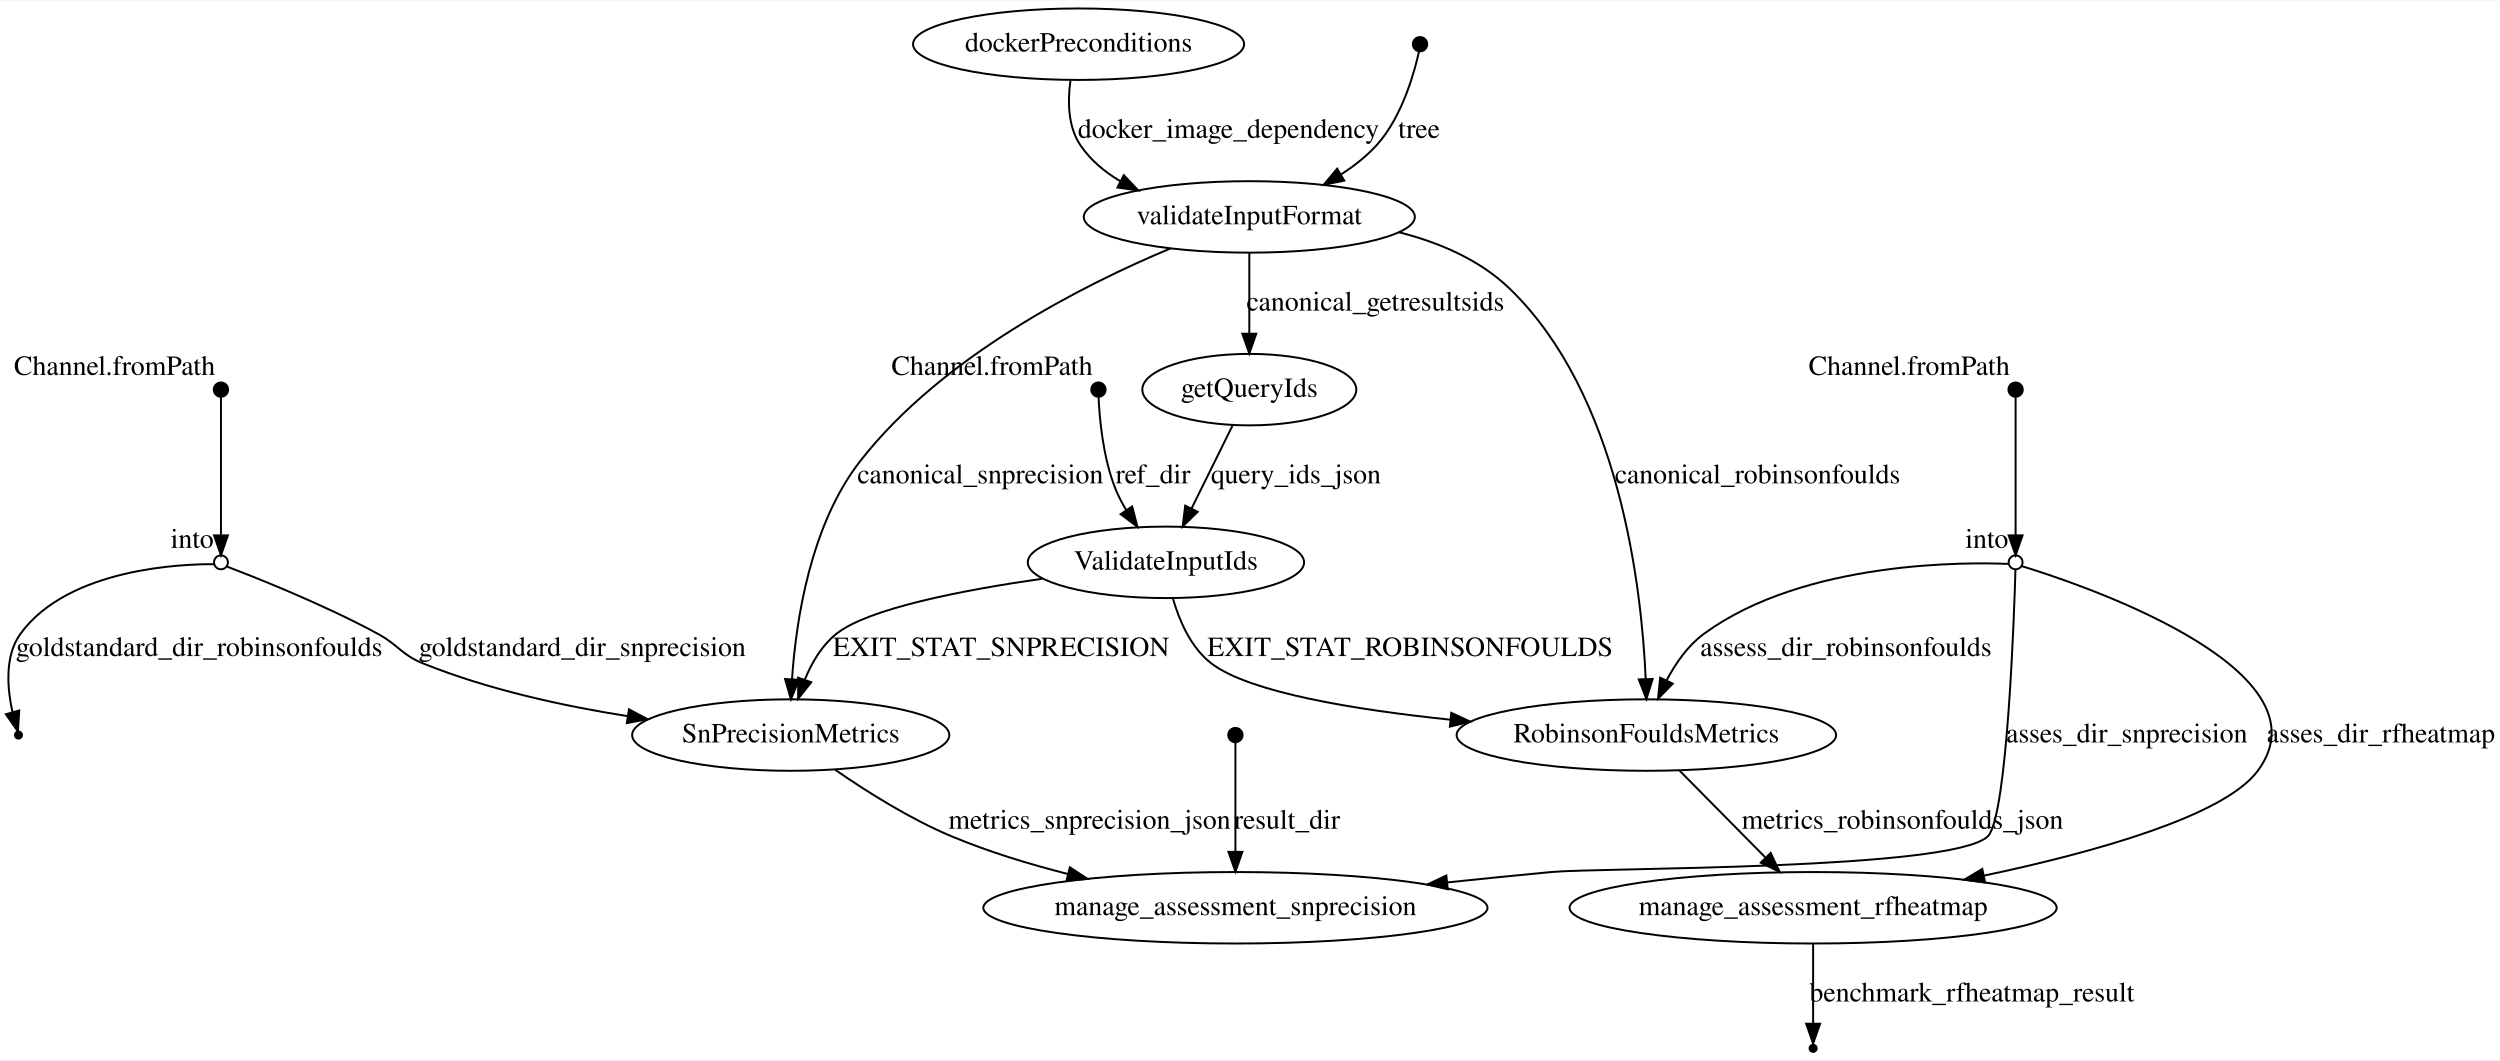
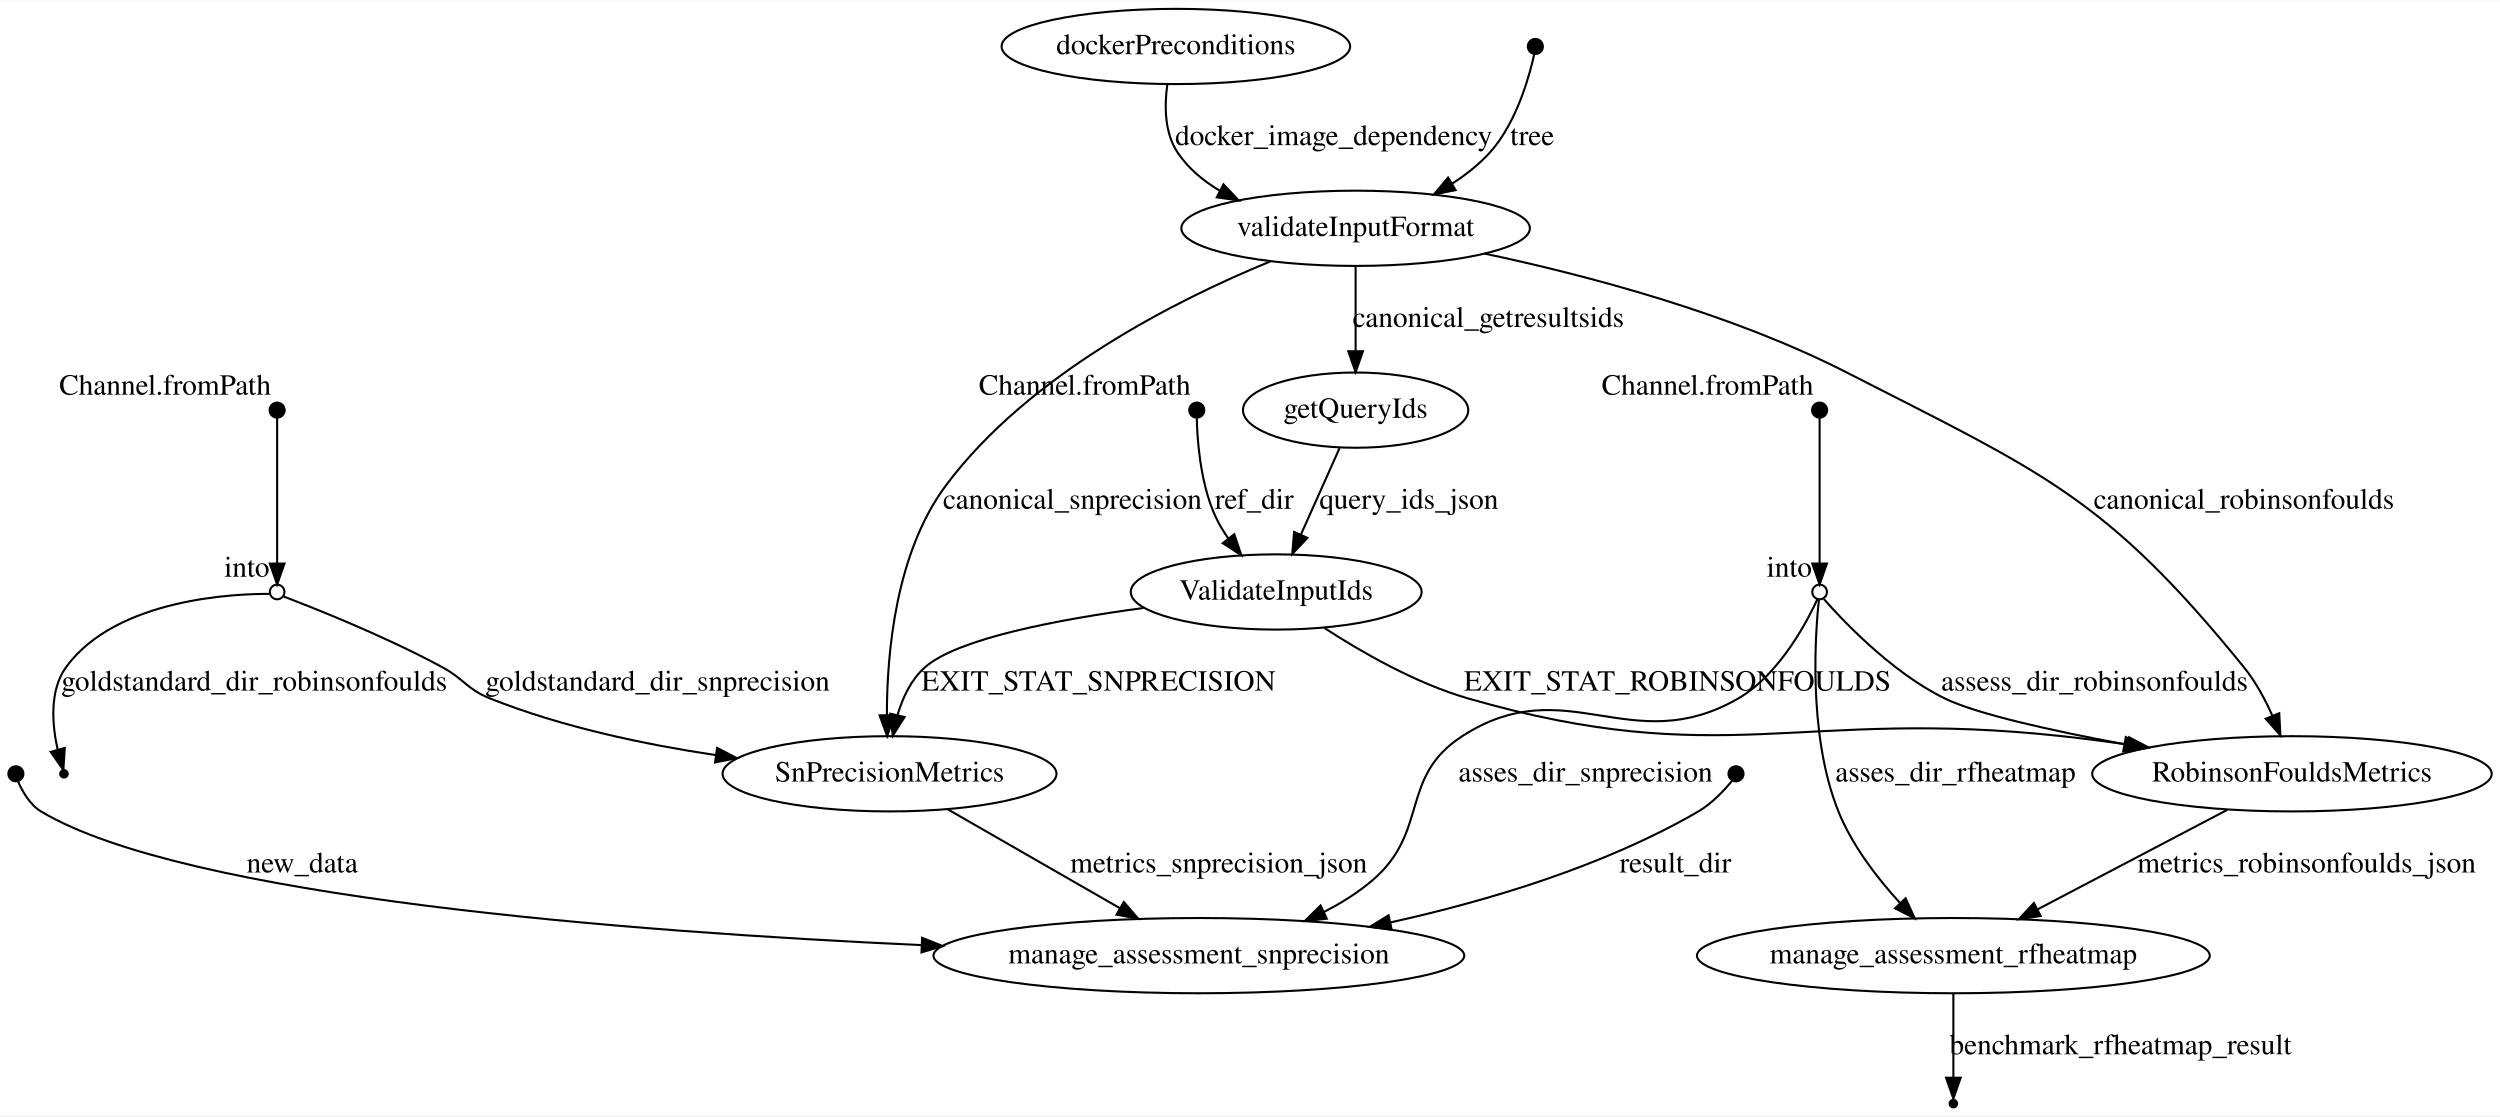
- <svg xmlns="http://www.w3.org/2000/svg" width="1259pt" height="534pt" viewBox="0.00 0.00 1259.30 533.60">
+ <svg xmlns="http://www.w3.org/2000/svg" width="1196pt" height="534pt" viewBox="0.00 0.00 1196.14 533.60">
  <g id="graph0" class="graph" transform="scale(1 1) rotate(0) translate(4 529.6)">
-     <polygon fill="white" stroke="none" points="-4,4 -4,-529.6 1255.3,-529.6 1255.3,4 -4,4" />
+     <polygon fill="white" stroke="none" points="-4,4 -4,-529.6 1192.14,-529.6 1192.14,4 -4,4" />
    <g id="node1" class="node">
-       <ellipse fill="black" stroke="black" cx="107.304" cy="-333.6" rx="3.6" ry="3.6" />
-       <text text-anchor="middle" x="53.704" y="-341" font-family="Times,serif" font-size="14.00">Channel.fromPath</text>
+       <ellipse fill="black" stroke="black" cx="128.6" cy="-333.6" rx="3.6" ry="3.6" />
+       <text text-anchor="middle" x="75" y="-341" font-family="Times,serif" font-size="14.00">Channel.fromPath</text>
    </g>
    <g id="node2" class="node">
-       <ellipse fill="none" stroke="black" cx="107.304" cy="-246.6" rx="3.5" ry="3.5" />
-       <text text-anchor="middle" x="92.804" y="-253.9" font-family="Times,serif" font-size="14.00">into</text>
+       <ellipse fill="none" stroke="black" cx="128.6" cy="-246.6" rx="3.5" ry="3.5" />
+       <text text-anchor="middle" x="114.1" y="-253.9" font-family="Times,serif" font-size="14.00">into</text>
    </g>
    <g id="edge1" class="edge">
-       <path fill="none" stroke="black" d="M107.304,-329.772C107.304,-319.091 107.304,-280.786 107.304,-260.468" />
-       <polygon fill="black" stroke="black" points="110.804,-260.184 107.304,-250.184 103.804,-260.185 110.804,-260.184" />
+       <path fill="none" stroke="black" d="M128.6,-329.772C128.6,-319.091 128.6,-280.786 128.6,-260.468" />
+       <polygon fill="black" stroke="black" points="132.1,-260.184 128.6,-250.184 125.1,-260.185 132.1,-260.184" />
    </g>
    <g id="node3" class="node">
-       <ellipse fill="black" stroke="black" cx="5.304" cy="-159.6" rx="1.8" ry="1.8" />
+       <ellipse fill="black" stroke="black" cx="26.6" cy="-159.6" rx="1.8" ry="1.8" />
    </g>
    <g id="edge2" class="edge">
-       <path fill="none" stroke="black" d="M103.714,-245.675C88.692,-245.772 30.529,-243.923 6.304,-210.6 -2.024,-199.144 -0.145,-181.986 2.315,-171.044" />
-       <polygon fill="black" stroke="black" points="5.687,-171.98 5.016,-161.406 -1.053,-170.091 5.687,-171.98" />
-       <text text-anchor="middle" x="96.304" y="-199.4" font-family="Times,serif" font-size="14.00">goldstandard_dir_robinsonfoulds</text>
+       <path fill="none" stroke="black" d="M125.01,-245.675C109.988,-245.772 51.825,-243.923 27.6,-210.6 19.272,-199.144 21.151,-181.986 23.611,-171.044" />
+       <polygon fill="black" stroke="black" points="26.984,-171.98 26.312,-161.406 20.243,-170.091 26.984,-171.98" />
+       <text text-anchor="middle" x="117.6" y="-199.4" font-family="Times,serif" font-size="14.00">goldstandard_dir_robinsonfoulds</text>
    </g>
    <g id="node4" class="node">
-       <ellipse fill="none" stroke="black" cx="394.304" cy="-159.6" rx="79.886" ry="18" />
-       <text text-anchor="middle" x="394.304" y="-155.9" font-family="Times,serif" font-size="14.00">SnPrecisionMetrics</text>
+       <ellipse fill="none" stroke="black" cx="421.6" cy="-159.6" rx="79.886" ry="18" />
+       <text text-anchor="middle" x="421.6" y="-155.9" font-family="Times,serif" font-size="14.00">SnPrecisionMetrics</text>
    </g>
    <g id="edge3" class="edge">
-       <path fill="none" stroke="black" d="M110.402,-244.436C121.164,-240.349 157.829,-226.063 186.304,-210.6 197.028,-204.776 197.981,-200.154 209.304,-195.6 241.734,-182.555 279.352,-174.301 312.164,-169.112" />
-       <polygon fill="black" stroke="black" points="312.817,-172.553 322.182,-167.598 311.771,-165.632 312.817,-172.553" />
-       <text text-anchor="middle" x="289.304" y="-199.4" font-family="Times,serif" font-size="14.00">goldstandard_dir_snprecision</text>
+       <path fill="none" stroke="black" d="M131.698,-244.436C142.46,-240.349 179.125,-226.063 207.6,-210.6 218.325,-204.776 219.265,-200.122 230.6,-195.6 264.657,-182.014 304.251,-173.655 338.53,-168.533" />
+       <polygon fill="black" stroke="black" points="339.11,-171.986 348.516,-167.109 338.122,-165.056 339.11,-171.986" />
+       <text text-anchor="middle" x="310.6" y="-199.4" font-family="Times,serif" font-size="14.00">goldstandard_dir_snprecision</text>
    </g>
    <g id="node10" class="node">
-       <ellipse fill="none" stroke="black" cx="618.304" cy="-72.6" rx="126.978" ry="18" />
-       <text text-anchor="middle" x="618.304" y="-68.9" font-family="Times,serif" font-size="14.00">manage_assessment_snprecision</text>
+       <ellipse fill="none" stroke="black" cx="569.6" cy="-72.6" rx="126.978" ry="18" />
+       <text text-anchor="middle" x="569.6" y="-68.9" font-family="Times,serif" font-size="14.00">manage_assessment_snprecision</text>
    </g>
    <g id="edge18" class="edge">
-       <path fill="none" stroke="black" d="M416.659,-142.138C432.373,-131.249 454.268,-117.408 475.304,-108.6 493.758,-100.873 514.296,-94.599 533.918,-89.612" />
-       <polygon fill="black" stroke="black" points="534.894,-92.977 543.771,-87.194 533.225,-86.178 534.894,-92.977" />
-       <text text-anchor="middle" x="544.804" y="-112.4" font-family="Times,serif" font-size="14.00">metrics_snprecision_json</text>
+       <path fill="none" stroke="black" d="M449.438,-142.612C472.732,-129.233 506.189,-110.019 531.887,-95.26" />
+       <polygon fill="black" stroke="black" points="533.695,-98.257 540.623,-90.242 530.209,-92.187 533.695,-98.257" />
+       <text text-anchor="middle" x="579.1" y="-112.4" font-family="Times,serif" font-size="14.00">metrics_snprecision_json</text>
    </g>
    <g id="node5" class="node">
-       <ellipse fill="black" stroke="black" cx="549.304" cy="-333.6" rx="3.6" ry="3.6" />
-       <text text-anchor="middle" x="495.704" y="-341" font-family="Times,serif" font-size="14.00">Channel.fromPath</text>
+       <ellipse fill="black" stroke="black" cx="568.6" cy="-333.6" rx="3.6" ry="3.6" />
+       <text text-anchor="middle" x="515" y="-341" font-family="Times,serif" font-size="14.00">Channel.fromPath</text>
    </g>
    <g id="node6" class="node">
-       <ellipse fill="none" stroke="black" cx="583.304" cy="-246.6" rx="69.588" ry="18" />
-       <text text-anchor="middle" x="583.304" y="-242.9" font-family="Times,serif" font-size="14.00">ValidateInputIds</text>
+       <ellipse fill="none" stroke="black" cx="606.6" cy="-246.6" rx="69.588" ry="18" />
+       <text text-anchor="middle" x="606.6" y="-242.9" font-family="Times,serif" font-size="14.00">ValidateInputIds</text>
    </g>
    <g id="edge4" class="edge">
-       <path fill="none" stroke="black" d="M549.382,-329.769C549.688,-321.947 551.174,-299.503 558.304,-282.6 559.68,-279.336 561.405,-276.08 563.302,-272.941" />
-       <polygon fill="black" stroke="black" points="566.302,-274.752 568.957,-264.495 560.485,-270.858 566.302,-274.752" />
-       <text text-anchor="middle" x="576.804" y="-286.4" font-family="Times,serif" font-size="14.00">ref_dir</text>
+       <path fill="none" stroke="black" d="M568.615,-329.74C568.759,-321.847 569.869,-299.237 577.6,-282.6 579.273,-279 581.409,-275.462 583.76,-272.103" />
+       <polygon fill="black" stroke="black" points="586.542,-274.227 589.911,-264.182 581.013,-269.934 586.542,-274.227" />
+       <text text-anchor="middle" x="596.1" y="-286.4" font-family="Times,serif" font-size="14.00">ref_dir</text>
    </g>
    <g id="edge16" class="edge">
-       <path fill="none" stroke="black" d="M521.001,-238.353C480.865,-232.592 433.301,-223.371 417.304,-210.6 410.004,-204.773 404.926,-196.106 401.437,-187.617" />
-       <polygon fill="black" stroke="black" points="404.646,-186.192 398.033,-177.915 398.041,-188.51 404.646,-186.192" />
-       <text text-anchor="middle" x="500.304" y="-199.4" font-family="Times,serif" font-size="14.00">EXIT_STAT_SNPRECISION</text>
+       <path fill="none" stroke="black" d="M543.12,-238.947C502.305,-233.458 454.109,-224.319 438.6,-210.6 431.96,-204.727 427.911,-196.157 425.442,-187.767" />
+       <polygon fill="black" stroke="black" points="428.805,-186.771 423.148,-177.813 421.984,-188.344 428.805,-186.771" />
+       <text text-anchor="middle" x="521.6" y="-199.4" font-family="Times,serif" font-size="14.00">EXIT_STAT_SNPRECISION</text>
    </g>
    <g id="node11" class="node">
-       <ellipse fill="none" stroke="black" cx="825.304" cy="-159.6" rx="95.583" ry="18" />
-       <text text-anchor="middle" x="825.304" y="-155.9" font-family="Times,serif" font-size="14.00">RobinsonFouldsMetrics</text>
+       <ellipse fill="none" stroke="black" cx="1092.6" cy="-159.6" rx="95.583" ry="18" />
+       <text text-anchor="middle" x="1092.6" y="-155.9" font-family="Times,serif" font-size="14.00">RobinsonFouldsMetrics</text>
    </g>
    <g id="edge15" class="edge">
-       <path fill="none" stroke="black" d="M586.763,-228.604C589.936,-217.477 595.799,-203.57 606.304,-195.6 625.423,-181.094 677.853,-172.416 726.618,-167.33" />
-       <polygon fill="black" stroke="black" points="727.03,-170.806 736.632,-166.329 726.334,-163.841 727.03,-170.806" />
-       <text text-anchor="middle" x="706.304" y="-199.4" font-family="Times,serif" font-size="14.00">EXIT_STAT_ROBINSONFOULDS</text>
+       <path fill="none" stroke="black" d="M629.576,-229.425C647.481,-217.763 673.446,-202.848 698.6,-195.6 820.13,-160.58 856.866,-191.272 982.6,-177.6 992.791,-176.492 1003.48,-175.113 1014.03,-173.623" />
+       <polygon fill="black" stroke="black" points="1014.68,-177.066 1024.07,-172.166 1013.67,-170.138 1014.68,-177.066" />
+       <text text-anchor="middle" x="798.6" y="-199.4" font-family="Times,serif" font-size="14.00">EXIT_STAT_ROBINSONFOULDS</text>
    </g>
    <g id="node7" class="node">
-       <ellipse fill="black" stroke="black" cx="1011.3" cy="-333.6" rx="3.6" ry="3.6" />
-       <text text-anchor="middle" x="957.704" y="-341" font-family="Times,serif" font-size="14.00">Channel.fromPath</text>
+       <ellipse fill="black" stroke="black" cx="866.6" cy="-333.6" rx="3.6" ry="3.6" />
+       <text text-anchor="middle" x="813" y="-341" font-family="Times,serif" font-size="14.00">Channel.fromPath</text>
    </g>
    <g id="node8" class="node">
-       <ellipse fill="none" stroke="black" cx="1011.3" cy="-246.6" rx="3.5" ry="3.5" />
-       <text text-anchor="middle" x="996.804" y="-253.9" font-family="Times,serif" font-size="14.00">into</text>
+       <ellipse fill="none" stroke="black" cx="866.6" cy="-246.6" rx="3.5" ry="3.5" />
+       <text text-anchor="middle" x="852.1" y="-253.9" font-family="Times,serif" font-size="14.00">into</text>
    </g>
    <g id="edge5" class="edge">
-       <path fill="none" stroke="black" d="M1011.3,-329.772C1011.3,-319.091 1011.3,-280.786 1011.3,-260.468" />
-       <polygon fill="black" stroke="black" points="1014.8,-260.184 1011.3,-250.184 1007.8,-260.185 1014.8,-260.184" />
+       <path fill="none" stroke="black" d="M866.6,-329.772C866.6,-319.091 866.6,-280.786 866.6,-260.468" />
+       <polygon fill="black" stroke="black" points="870.1,-260.184 866.6,-250.184 863.1,-260.185 870.1,-260.184" />
    </g>
    <g id="node9" class="node">
-       <ellipse fill="none" stroke="black" cx="909.304" cy="-72.6" rx="122.678" ry="18" />
-       <text text-anchor="middle" x="909.304" y="-68.9" font-family="Times,serif" font-size="14.00">manage_assessment_rfheatmap</text>
+       <ellipse fill="none" stroke="black" cx="930.6" cy="-72.6" rx="122.678" ry="18" />
+       <text text-anchor="middle" x="930.6" y="-68.9" font-family="Times,serif" font-size="14.00">manage_assessment_rfheatmap</text>
    </g>
    <g id="edge6" class="edge">
-       <path fill="none" stroke="black" d="M1014.42,-244.677C1036.88,-237.863 1172.21,-194.173 1133.3,-141.6 1116.4,-118.756 1051.11,-100.578 995.351,-88.784" />
-       <polygon fill="black" stroke="black" points="995.925,-85.329 985.423,-86.73 994.506,-92.184 995.925,-85.329" />
-       <text text-anchor="middle" x="1195.3" y="-155.9" font-family="Times,serif" font-size="14.00">asses_dir_rfheatmap</text>
+       <path fill="none" stroke="black" d="M866.275,-242.896C864.915,-230.638 860.421,-179.251 875.6,-141.6 882.167,-125.312 894.027,-109.861 905.057,-97.816" />
+       <polygon fill="black" stroke="black" points="907.746,-100.067 912.121,-90.417 902.684,-95.233 907.746,-100.067" />
+       <text text-anchor="middle" x="931.6" y="-155.9" font-family="Times,serif" font-size="14.00">asses_dir_rfheatmap</text>
    </g>
    <g id="edge7" class="edge">
-       <path fill="none" stroke="black" d="M1011.23,-242.955C1010.72,-224.747 1007.29,-118.39 997.304,-108.6 979.787,-91.433 801.721,-92.904 777.304,-90.6 760.438,-89.009 742.578,-87.21 725.156,-85.393" />
-       <polygon fill="black" stroke="black" points="725.271,-81.886 714.96,-84.323 724.54,-88.848 725.271,-81.886" />
-       <text text-anchor="middle" x="1067.3" y="-155.9" font-family="Times,serif" font-size="14.00">asses_dir_snprecision</text>
+       <path fill="none" stroke="black" d="M865.551,-243.188C861.806,-234.901 848.213,-207.456 827.6,-195.6 776.274,-166.08 745.304,-209.776 695.6,-177.6 665.267,-157.964 680.09,-132.051 652.6,-108.6 645.698,-102.712 637.661,-97.695 629.359,-93.457" />
+       <polygon fill="black" stroke="black" points="630.822,-90.277 620.287,-89.159 627.826,-96.603 630.822,-90.277" />
+       <text text-anchor="middle" x="754.6" y="-155.9" font-family="Times,serif" font-size="14.00">asses_dir_snprecision</text>
    </g>
    <g id="edge8" class="edge">
-       <path fill="none" stroke="black" d="M1007.44,-245.807C988.595,-246.619 905.216,-247.899 854.304,-210.6 846.219,-204.677 840.028,-195.765 835.485,-187.098" />
-       <polygon fill="black" stroke="black" points="838.605,-185.509 831.189,-177.943 832.268,-188.482 838.605,-185.509" />
-       <text text-anchor="middle" x="925.804" y="-199.4" font-family="Times,serif" font-size="14.00">assess_dir_robinsonfoulds</text>
+       <path fill="none" stroke="black" d="M868.606,-243.255C875.649,-235.187 900.244,-208.373 926.6,-195.6 942.039,-188.118 977.804,-180.197 1012.2,-173.787" />
+       <polygon fill="black" stroke="black" points="1013.12,-177.177 1022.32,-171.935 1011.86,-170.292 1013.12,-177.177" />
+       <text text-anchor="middle" x="998.1" y="-199.4" font-family="Times,serif" font-size="14.00">assess_dir_robinsonfoulds</text>
+     </g>
+     <g id="node18" class="node">
+       <ellipse fill="black" stroke="black" cx="930.6" cy="-1.8" rx="1.8" ry="1.8" />
+     </g>
+     <g id="edge21" class="edge">
+       <path fill="none" stroke="black" d="M930.6,-54.593C930.6,-42.059 930.6,-25.343 930.6,-14.336" />
+       <polygon fill="black" stroke="black" points="934.1,-14.19 930.6,-4.19 927.1,-14.19 934.1,-14.19" />
+       <text text-anchor="middle" x="1010.6" y="-25.4" font-family="Times,serif" font-size="14.00">benchmark_rfheatmap_result</text>
+     </g>
+     <g id="edge17" class="edge">
+       <path fill="none" stroke="black" d="M1061.75,-142.412C1036.01,-128.91 999.148,-109.567 971.052,-94.825" />
+       <polygon fill="black" stroke="black" points="972.371,-91.564 961.889,-90.017 969.118,-97.763 972.371,-91.564" />
+       <text text-anchor="middle" x="1099.6" y="-112.4" font-family="Times,serif" font-size="14.00">metrics_robinsonfoulds_json</text>
+     </g>
+     <g id="node12" class="node">
+       <ellipse fill="none" stroke="black" cx="558.6" cy="-507.6" rx="83.386" ry="18" />
+       <text text-anchor="middle" x="558.6" y="-503.9" font-family="Times,serif" font-size="14.00">dockerPreconditions</text>
+     </g>
+     <g id="node13" class="node">
+       <ellipse fill="none" stroke="black" cx="644.6" cy="-420.6" rx="83.386" ry="18" />
+       <text text-anchor="middle" x="644.6" y="-416.9" font-family="Times,serif" font-size="14.00">validateInputFormat</text>
+     </g>
+     <g id="edge9" class="edge">
+       <path fill="none" stroke="black" d="M554.521,-489.429C553.064,-479.056 553.128,-466.058 559.6,-456.6 564.707,-449.136 571.719,-443.261 579.542,-438.638" />
+       <polygon fill="black" stroke="black" points="581.379,-441.629 588.66,-433.932 578.168,-435.408 581.379,-441.629" />
+       <text text-anchor="middle" x="634.1" y="-460.4" font-family="Times,serif" font-size="14.00">docker_image_dependency</text>
+     </g>
+     <g id="edge13" class="edge">
+       <path fill="none" stroke="black" d="M603.723,-404.73C559.011,-386.377 488.42,-350.904 448.6,-297.6 424.566,-265.427 420.331,-217.526 420.335,-187.723" />
+       <polygon fill="black" stroke="black" points="423.836,-187.681 420.499,-177.625 416.837,-187.567 423.836,-187.681" />
+       <text text-anchor="middle" x="509.1" y="-286.4" font-family="Times,serif" font-size="14.00">canonical_snprecision</text>
+     </g>
+     <g id="edge12" class="edge">
+       <path fill="none" stroke="black" d="M706.399,-408.473C755.252,-398.111 824.205,-379.937 879.6,-351.6 973.219,-303.709 1003.33,-292.251 1069.6,-210.6 1075.16,-203.743 1079.71,-195.32 1083.24,-187.356" />
+       <polygon fill="black" stroke="black" points="1086.52,-188.586 1087.06,-178.005 1080.04,-185.943 1086.52,-188.586" />
+       <text text-anchor="middle" x="1069.6" y="-286.4" font-family="Times,serif" font-size="14.00">canonical_robinsonfoulds</text>
+     </g>
+     <g id="node15" class="node">
+       <ellipse fill="none" stroke="black" cx="644.6" cy="-333.6" rx="53.891" ry="18" />
+       <text text-anchor="middle" x="644.6" y="-329.9" font-family="Times,serif" font-size="14.00">getQueryIds</text>
+     </g>
+     <g id="edge11" class="edge">
+       <path fill="none" stroke="black" d="M644.6,-402.399C644.6,-390.763 644.6,-375.148 644.6,-361.837" />
+       <polygon fill="black" stroke="black" points="648.1,-361.775 644.6,-351.775 641.1,-361.775 648.1,-361.775" />
+       <text text-anchor="middle" x="708.1" y="-373.4" font-family="Times,serif" font-size="14.00">canonical_getresultsids</text>
+     </g>
+     <g id="node14" class="node">
+       <ellipse fill="black" stroke="black" cx="730.6" cy="-507.6" rx="3.6" ry="3.6" />
+     </g>
+     <g id="edge10" class="edge">
+       <path fill="none" stroke="black" d="M730.078,-503.989C728.36,-495.982 722.193,-471.414 708.6,-456.6 703.538,-451.083 697.4,-446.247 690.954,-442.073" />
+       <polygon fill="black" stroke="black" points="692.43,-438.879 682.044,-436.788 688.859,-444.9 692.43,-438.879" />
+       <text text-anchor="middle" x="729.1" y="-460.4" font-family="Times,serif" font-size="14.00">tree</text>
+     </g>
+     <g id="edge14" class="edge">
+       <path fill="none" stroke="black" d="M636.91,-315.399C631.605,-303.532 624.45,-287.528 618.424,-274.049" />
+       <polygon fill="black" stroke="black" points="621.555,-272.476 614.278,-264.775 615.165,-275.333 621.555,-272.476" />
+       <text text-anchor="middle" x="670.1" y="-286.4" font-family="Times,serif" font-size="14.00">query_ids_json</text>
+     </g>
+     <g id="node16" class="node">
+       <ellipse fill="black" stroke="black" cx="826.6" cy="-159.6" rx="3.6" ry="3.6" />
+     </g>
+     <g id="edge19" class="edge">
+       <path fill="none" stroke="black" d="M824.752,-156.266C821.745,-152.619 815.437,-145.576 808.6,-141.6 763.52,-115.387 707.724,-98.767 661.384,-88.526" />
+       <polygon fill="black" stroke="black" points="661.856,-85.048 651.344,-86.373 660.388,-91.892 661.856,-85.048" />
+       <text text-anchor="middle" x="797.6" y="-112.4" font-family="Times,serif" font-size="14.00">result_dir</text>
    </g>
    <g id="node17" class="node">
-       <ellipse fill="black" stroke="black" cx="909.304" cy="-1.8" rx="1.8" ry="1.8" />
+       <ellipse fill="black" stroke="black" cx="3.6" cy="-159.6" rx="3.6" ry="3.6" />
    </g>
    <g id="edge20" class="edge">
-       <path fill="none" stroke="black" d="M909.304,-54.593C909.304,-42.059 909.304,-25.343 909.304,-14.336" />
-       <polygon fill="black" stroke="black" points="912.804,-14.19 909.304,-4.19 905.804,-14.19 912.804,-14.19" />
-       <text text-anchor="middle" x="989.304" y="-25.4" font-family="Times,serif" font-size="14.00">benchmark_rfheatmap_result</text>
-     </g>
-     <g id="edge17" class="edge">
-       <path fill="none" stroke="black" d="M841.899,-141.807C854.244,-129.315 871.279,-112.077 885.134,-98.057" />
-       <polygon fill="black" stroke="black" points="887.915,-100.222 892.455,-90.649 882.936,-95.302 887.915,-100.222" />
-       <text text-anchor="middle" x="954.304" y="-112.4" font-family="Times,serif" font-size="14.00">metrics_robinsonfoulds_json</text>
-     </g>
-     <g id="node12" class="node">
-       <ellipse fill="none" stroke="black" cx="539.304" cy="-507.6" rx="83.386" ry="18" />
-       <text text-anchor="middle" x="539.304" y="-503.9" font-family="Times,serif" font-size="14.00">dockerPreconditions</text>
-     </g>
-     <g id="node13" class="node">
-       <ellipse fill="none" stroke="black" cx="625.304" cy="-420.6" rx="83.386" ry="18" />
-       <text text-anchor="middle" x="625.304" y="-416.9" font-family="Times,serif" font-size="14.00">validateInputFormat</text>
-     </g>
-     <g id="edge9" class="edge">
-       <path fill="none" stroke="black" d="M535.225,-489.429C533.768,-479.056 533.832,-466.058 540.304,-456.6 545.411,-449.136 552.423,-443.261 560.245,-438.638" />
-       <polygon fill="black" stroke="black" points="562.082,-441.629 569.364,-433.932 558.872,-435.408 562.082,-441.629" />
-       <text text-anchor="middle" x="614.804" y="-460.4" font-family="Times,serif" font-size="14.00">docker_image_dependency</text>
-     </g>
-     <g id="edge13" class="edge">
-       <path fill="none" stroke="black" d="M585.639,-404.749C541.346,-386.207 470.486,-350.368 429.304,-297.6 404.284,-265.541 396.989,-217.606 394.956,-187.766" />
-       <polygon fill="black" stroke="black" points="398.444,-187.455 394.422,-177.654 391.454,-187.825 398.444,-187.455" />
-       <text text-anchor="middle" x="489.804" y="-286.4" font-family="Times,serif" font-size="14.00">canonical_snprecision</text>
-     </g>
-     <g id="edge12" class="edge">
-       <path fill="none" stroke="black" d="M700.546,-412.903C720.78,-407.791 741.212,-399.133 756.304,-384.6 811.642,-331.312 822.886,-234.794 824.976,-187.79" />
-       <polygon fill="black" stroke="black" points="828.475,-187.863 825.314,-177.751 821.479,-187.628 828.475,-187.863" />
-       <text text-anchor="middle" x="881.304" y="-286.4" font-family="Times,serif" font-size="14.00">canonical_robinsonfoulds</text>
-     </g>
-     <g id="node15" class="node">
-       <ellipse fill="none" stroke="black" cx="625.304" cy="-333.6" rx="53.891" ry="18" />
-       <text text-anchor="middle" x="625.304" y="-329.9" font-family="Times,serif" font-size="14.00">getQueryIds</text>
-     </g>
-     <g id="edge11" class="edge">
-       <path fill="none" stroke="black" d="M625.304,-402.399C625.304,-390.763 625.304,-375.148 625.304,-361.837" />
-       <polygon fill="black" stroke="black" points="628.804,-361.775 625.304,-351.775 621.804,-361.775 628.804,-361.775" />
-       <text text-anchor="middle" x="688.804" y="-373.4" font-family="Times,serif" font-size="14.00">canonical_getresultsids</text>
-     </g>
-     <g id="node14" class="node">
-       <ellipse fill="black" stroke="black" cx="711.304" cy="-507.6" rx="3.6" ry="3.6" />
-     </g>
-     <g id="edge10" class="edge">
-       <path fill="none" stroke="black" d="M710.782,-503.989C709.064,-495.982 702.897,-471.414 689.304,-456.6 684.241,-451.083 678.104,-446.247 671.657,-442.073" />
-       <polygon fill="black" stroke="black" points="673.134,-438.879 662.747,-436.788 669.563,-444.9 673.134,-438.879" />
-       <text text-anchor="middle" x="710.804" y="-460.4" font-family="Times,serif" font-size="14.00">tree</text>
-     </g>
-     <g id="edge14" class="edge">
-       <path fill="none" stroke="black" d="M617.006,-315.807C611.062,-303.778 602.944,-287.348 596.164,-273.628" />
-       <polygon fill="black" stroke="black" points="599.296,-272.064 591.728,-264.649 593.02,-275.165 599.296,-272.064" />
-       <text text-anchor="middle" x="648.804" y="-286.4" font-family="Times,serif" font-size="14.00">query_ids_json</text>
-     </g>
-     <g id="node16" class="node">
-       <ellipse fill="black" stroke="black" cx="618.304" cy="-159.6" rx="3.6" ry="3.6" />
-     </g>
-     <g id="edge19" class="edge">
-       <path fill="none" stroke="black" d="M618.304,-155.772C618.304,-147.284 618.304,-121.353 618.304,-100.865" />
-       <polygon fill="black" stroke="black" points="621.804,-100.769 618.304,-90.769 614.804,-100.769 621.804,-100.769" />
-       <text text-anchor="middle" x="644.304" y="-112.4" font-family="Times,serif" font-size="14.00">result_dir</text>
+       <path fill="none" stroke="black" d="M4.669,-155.877C6.354,-151.987 10.02,-144.938 15.6,-141.6 84.475,-100.396 296.174,-84.044 437.026,-77.634" />
+       <polygon fill="black" stroke="black" points="437.207,-81.13 447.042,-77.19 436.897,-74.137 437.207,-81.13" />
+       <text text-anchor="middle" x="140.6" y="-112.4" font-family="Times,serif" font-size="14.00">new_data</text>
    </g>
  </g>
</svg>
